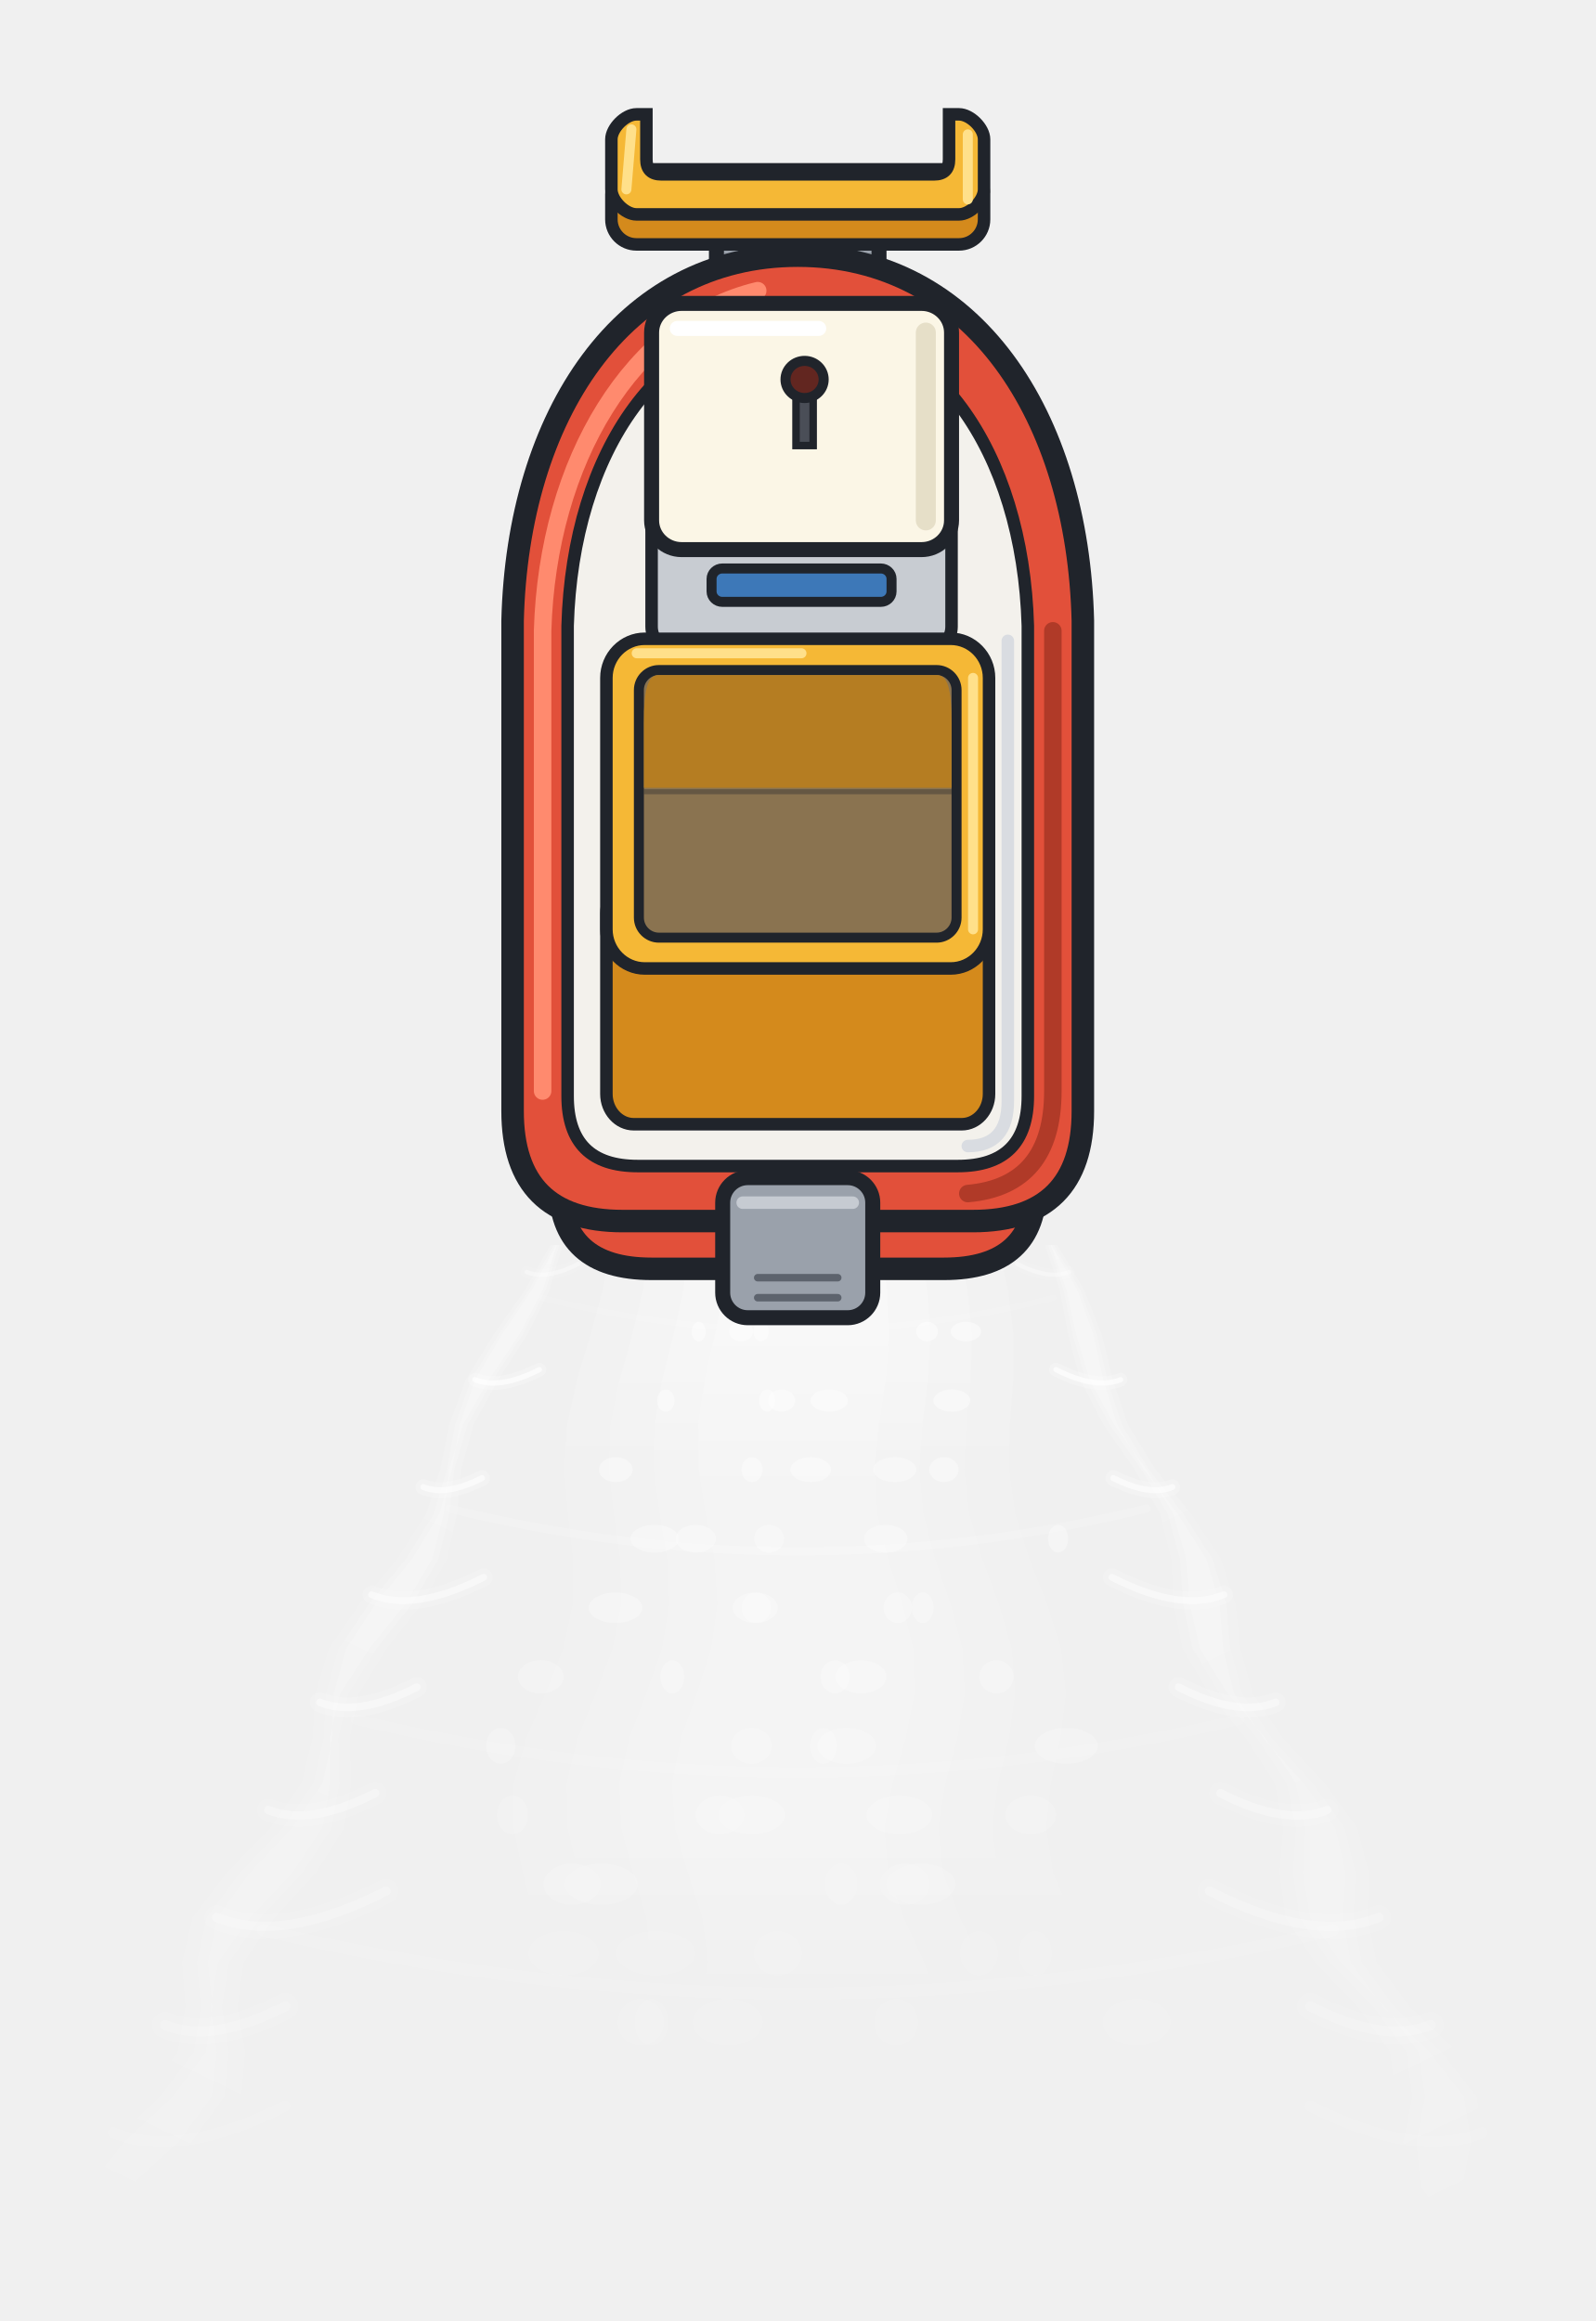
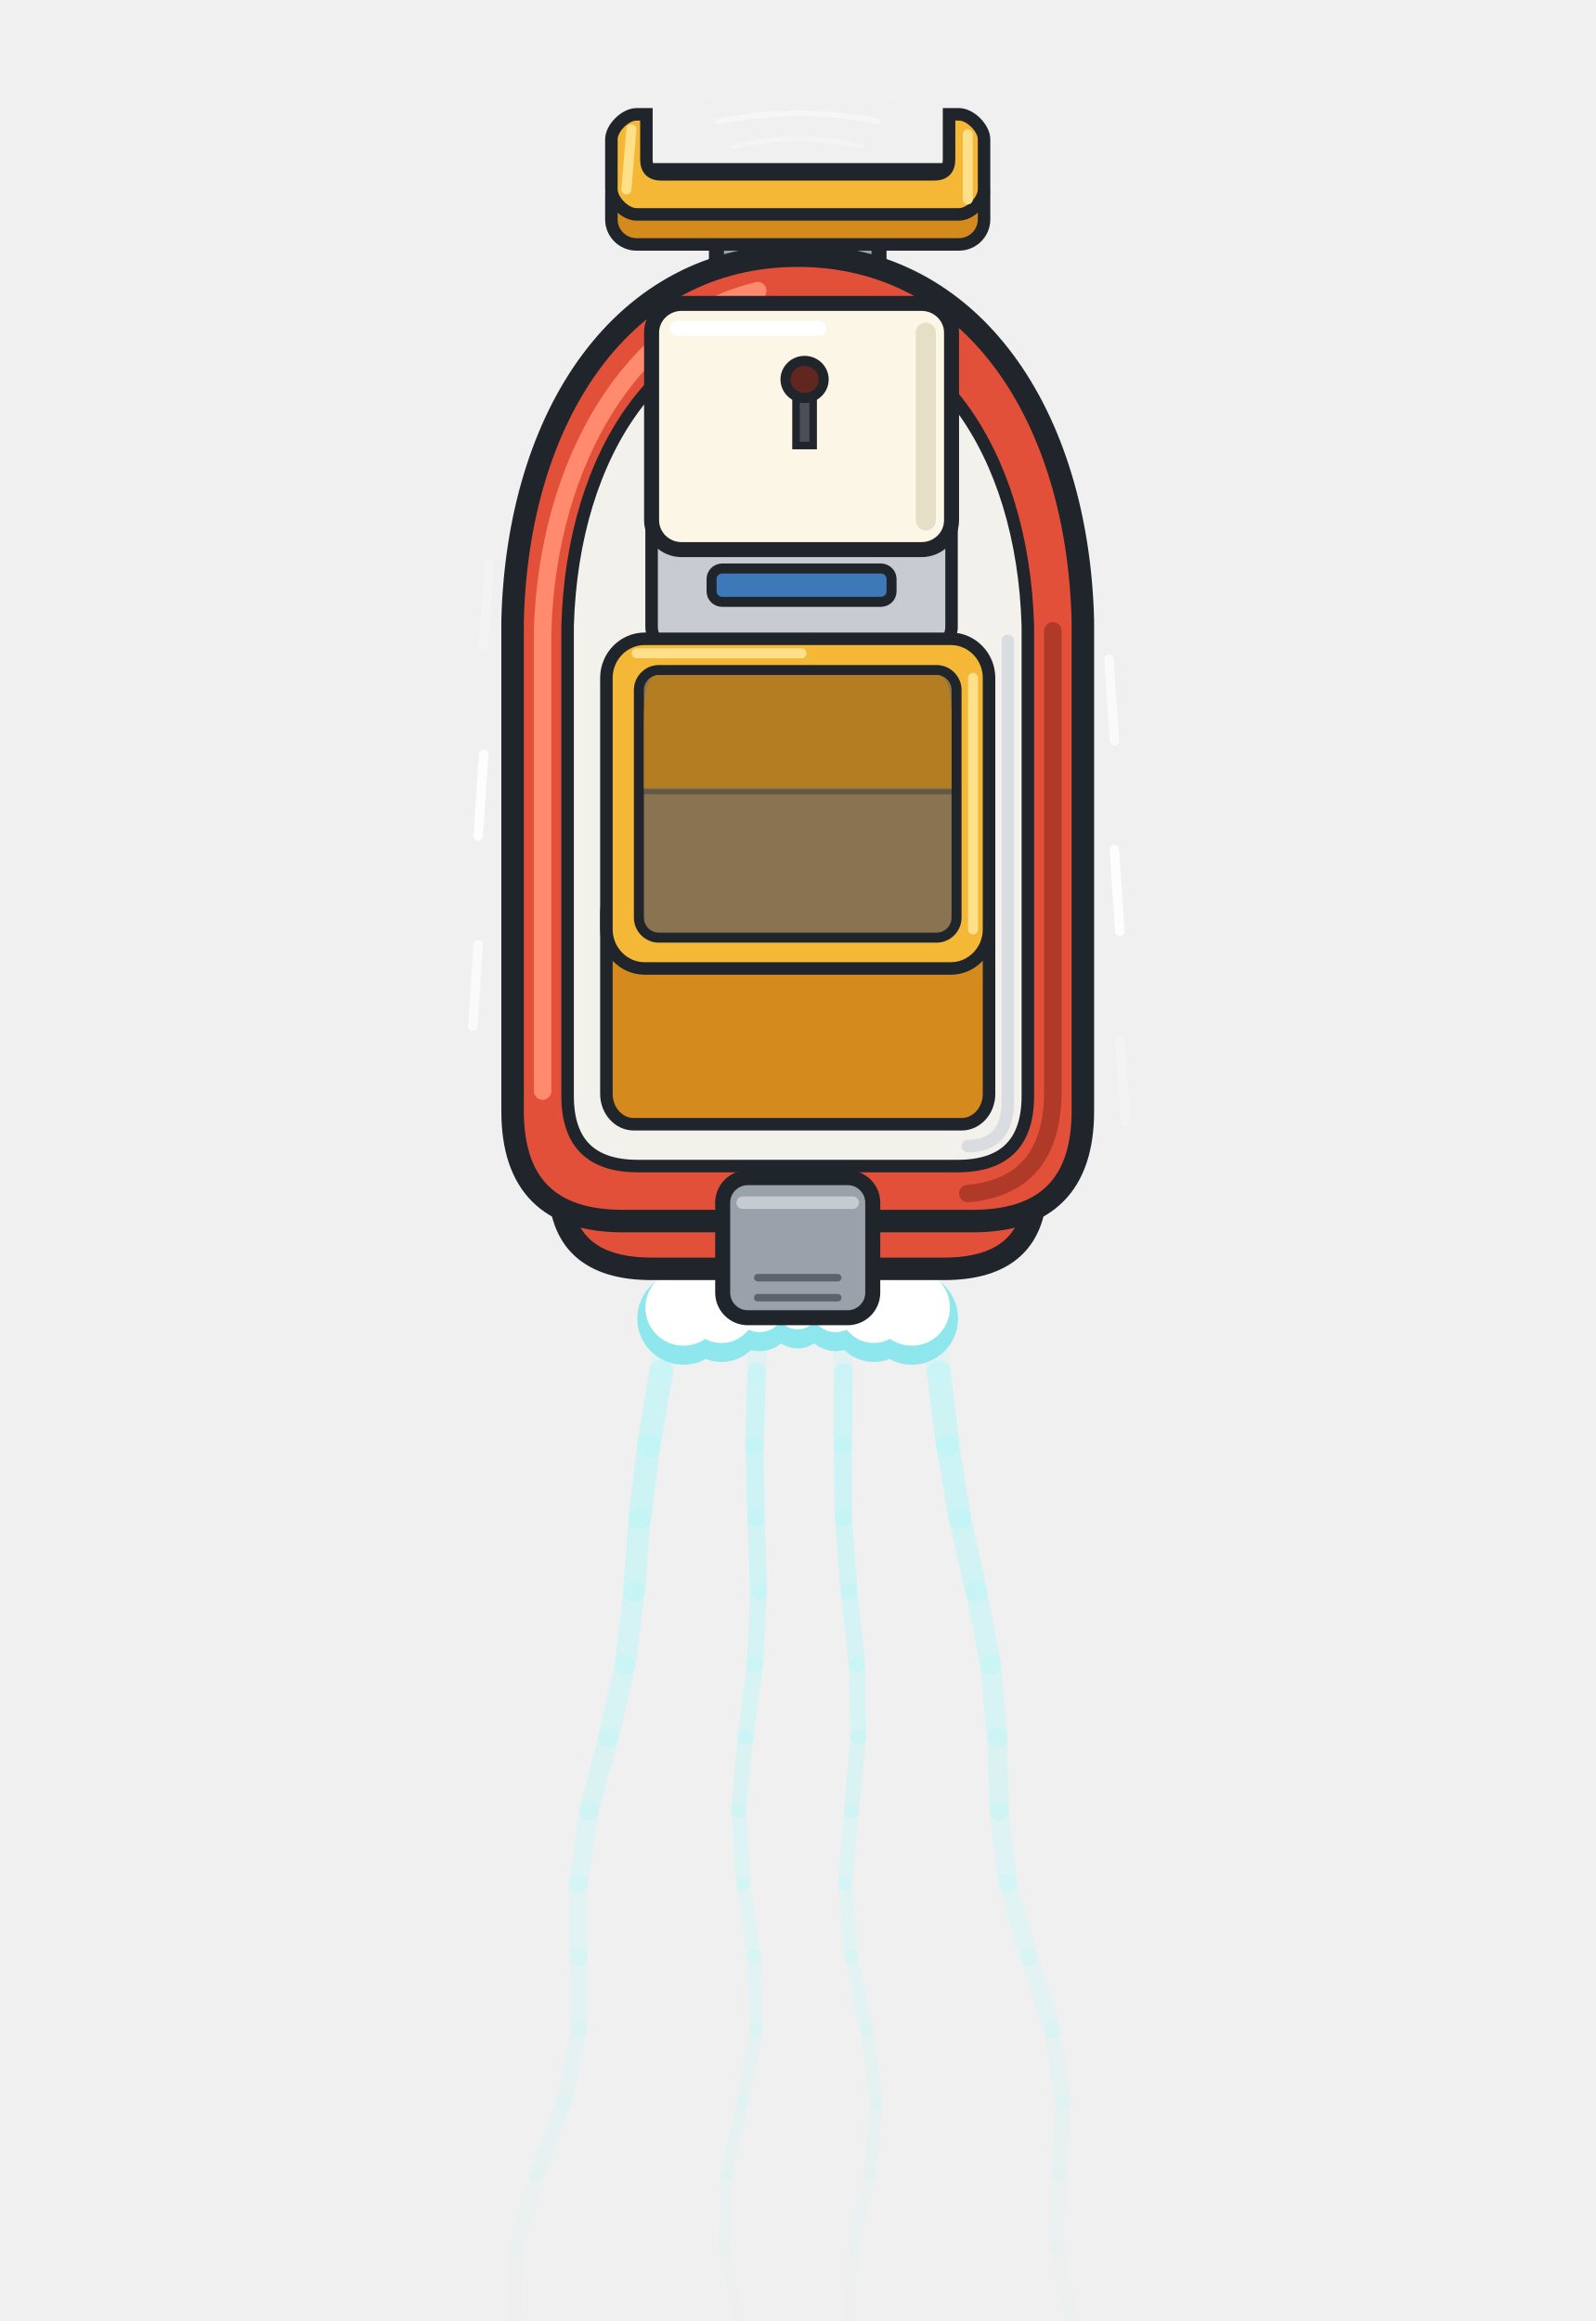
<svg xmlns="http://www.w3.org/2000/svg" viewBox="0 0 586.828 853.758">
  <defs>
    <style>
      .cls-1{fill:#e2503a;stroke:#20242b;stroke-width:8.28;stroke-miterlimit:10}
      .cls-2{fill:none;stroke:#ff8a6e;stroke-width:6.44;stroke-linecap:round}
      .cls-3{fill:none;stroke:#b03a28;stroke-width:6.44;stroke-linecap:round}
      .cls-4{fill:#f3f1ec;stroke:#20242b;stroke-width:4.60;stroke-miterlimit:10}
      .cls-5{fill:none;stroke:#d9dce1;stroke-width:4.60;stroke-linecap:round}
      .cls-6{fill:#9aa1ab;stroke:#20242b;stroke-width:5.52;stroke-miterlimit:10}
      .cls-7{fill:none;stroke:#c6cbd2;stroke-width:4.60;stroke-linecap:round}
      .cls-8{fill:none;stroke:#5d636d;stroke-width:2.76;stroke-linecap:round}
      .cls-9{fill:#c8ccd2;stroke:#20242b;stroke-width:4.60;stroke-miterlimit:10}
      .cls-10{fill:#3d78b8;stroke:#20242b;stroke-width:3.68;stroke-miterlimit:10}
      .cls-11{fill:#fbf6e6;stroke:#20242b;stroke-width:5.52;stroke-miterlimit:10}
      .cls-12{fill:none;stroke:#ffffff;stroke-width:5.52;stroke-linecap:round}
      .cls-13{fill:none;stroke:#e6dfc8;stroke-width:7.36;stroke-linecap:round}
      .cls-14{fill:#4a4e57;stroke:#20242b;stroke-width:2.76;stroke-miterlimit:10}
      .cls-15{fill:#ffb02e;stroke:#20242b;stroke-width:3.68;stroke-miterlimit:10}
      .cls-16{fill:#d48a1c;stroke:#20242b;stroke-width:4.60;stroke-miterlimit:10}
      .cls-17{fill:#f5b836;stroke:#20242b;stroke-width:4.60;stroke-miterlimit:10}
      .cls-18{fill:none;stroke:#ffe08a;stroke-width:3.68;stroke-linecap:round}
      .cls-19{fill:#8a7350;stroke:#20242b;stroke-width:3.68;stroke-miterlimit:10}
      .cls-20{fill:#b57d22}
      .cls-21{fill:none;stroke:#20242b;stroke-opacity:0.35;stroke-width:1.84}
    </style>
  </defs>
  <g id="Asset_15" data-name="Asset 15">
    <g>
      <g id="coletor">
        <g>
-           <defs>
-             <linearGradient id="arml" gradientUnits="userSpaceOnUse" x1="198.4" y1="458.0" x2="8.4" y2="853.8">
-               <stop offset="0" stop-color="#fff" stop-opacity="0.38" />
-               <stop offset="1" stop-color="#fff" stop-opacity="0" />
-             </linearGradient>
-             <linearGradient id="armr" gradientUnits="userSpaceOnUse" x1="388.4" y1="458.0" x2="578.4" y2="853.8">
-               <stop offset="0" stop-color="#fff" stop-opacity="0.38" />
-               <stop offset="1" stop-color="#fff" stop-opacity="0" />
-             </linearGradient>
-             <linearGradient id="wash" gradientUnits="userSpaceOnUse" x1="0" y1="458.0" x2="0" y2="813.8">
-               <stop offset="0" stop-color="#fff" stop-opacity="0.5" />
-               <stop offset="0.35" stop-color="#fff" stop-opacity="0.22" />
-               <stop offset="1" stop-color="#fff" stop-opacity="0" />
-             </linearGradient>
-           </defs>
-           <path d="M199.4 477.4 Q293.4 501.3 387.5 477.4" fill="none" stroke="#fff" stroke-opacity="0.062" stroke-width="2.2" stroke-linecap="round" />
-           <path d="M165.2 554.9 Q293.4 586.4 421.7 554.9" fill="none" stroke="#fff" stroke-opacity="0.138" stroke-width="3.0" stroke-linecap="round" />
-           <path d="M131.0 632.5 Q293.4 671.6 455.9 632.5" fill="none" stroke="#fff" stroke-opacity="0.092" stroke-width="3.8" stroke-linecap="round" />
-           <path d="M96.8 710.0 Q293.4 756.7 490.1 710.0" fill="none" stroke="#fff" stroke-opacity="0.051" stroke-width="4.6" stroke-linecap="round" />
-           <path d="M62.6 787.6 Q293.4 841.9 524.3 787.6" fill="none" stroke="#fff" stroke-opacity="0.017" stroke-width="5.4" stroke-linecap="round" />
-           <path d="M202.4 458.0 L193.1 474.5 L181.5 491.0 L171.3 507.5 L165.2 524.0 L161.9 540.4 L156.7 556.9 L146.2 573.4 L132.4 589.9 L121.0 606.4 L116.0 622.9 L115.0 639.4 L110.9 655.9 L99.4 672.4 L83.3 688.9 L70.8 705.3 L66.9 721.8 L68.1 738.3 L65.2 754.8 L52.5 771.3 L34.2 787.8 L20.5 804.3 L17.8 820.8 L21.2 837.3 L19.4 853.8 L51.5 853.8 L46.3 837.3 L47.5 820.8 L59.9 804.3 L77.3 787.8 L88.9 771.3 L90.3 754.8 L87.4 738.3 L89.7 721.8 L101.1 705.3 L116.2 688.9 L126.6 672.4 L129.2 655.9 L128.6 639.4 L132.0 622.9 L142.2 606.4 L155.1 589.9 L164.4 573.4 L168.1 556.9 L169.7 540.4 L174.2 524.0 L183.3 507.5 L193.9 491.0 L202.1 474.5 L206.9 458.0 Z" fill="url(#arml)" fill-opacity="0.35" />
-           <path d="M203.6 458.0 L194.6 474.5 L183.3 491.0 L173.3 507.5 L167.4 524.0 L164.4 540.4 L159.5 556.9 L149.3 573.4 L135.7 589.9 L124.6 606.4 L119.9 622.9 L119.1 639.4 L115.3 655.9 L104.0 672.4 L88.2 688.9 L76.0 705.3 L72.4 721.8 L73.8 738.3 L71.2 754.8 L58.7 771.3 L40.7 787.8 L27.3 804.3 L24.9 820.8 L28.6 837.3 L27.0 853.8 L43.9 853.8 L39.0 837.3 L40.4 820.8 L53.1 804.3 L70.7 787.8 L82.6 771.3 L84.3 754.8 L81.7 738.3 L84.3 721.8 L95.9 705.3 L111.2 688.9 L122.0 672.4 L124.8 655.9 L124.4 639.4 L128.1 622.9 L138.6 606.4 L151.7 589.9 L161.3 573.4 L165.3 556.9 L167.1 540.4 L172.0 524.0 L181.3 507.5 L192.2 491.0 L200.7 474.5 L205.7 458.0 Z" fill="url(#arml)" fill-opacity="0.45" />
-           <path d="M204.5 458.0 L195.7 474.5 L184.6 491.0 L174.8 507.5 L169.1 524.0 L166.3 540.4 L161.6 556.9 L151.6 573.4 L138.2 589.9 L127.3 606.4 L122.8 622.9 L122.2 639.4 L118.6 655.9 L107.5 672.4 L91.9 688.9 L79.9 705.3 L76.5 721.8 L78.1 738.3 L75.7 754.8 L63.4 771.3 L45.6 787.8 L32.4 804.3 L30.2 820.8 L34.1 837.3 L32.7 853.8 L38.2 853.8 L33.5 837.3 L35.1 820.8 L48.0 804.3 L65.8 787.8 L77.9 771.3 L79.8 754.8 L77.4 738.3 L80.2 721.8 L92.0 705.3 L107.5 688.9 L118.5 672.4 L121.5 655.9 L121.3 639.4 L125.2 622.9 L135.9 606.4 L149.2 589.9 L159.0 573.4 L163.2 556.9 L165.2 540.4 L170.3 524.0 L179.8 507.5 L190.9 491.0 L199.6 474.5 L204.8 458.0 Z" fill="url(#arml)" fill-opacity="0.60" />
-           <path d="M384.4 458.0 L389.8 474.5 L392.9 491.0 L397.3 507.5 L405.8 524.0 L417.2 540.4 L426.7 556.9 L430.9 573.4 L431.7 589.9 L435.0 606.4 L444.7 622.9 L458.3 639.4 L468.9 655.9 L472.0 672.4 L470.6 688.9 L472.8 705.3 L483.6 721.8 L499.4 738.3 L511.2 754.8 L513.1 771.3 L509.5 787.8 L510.5 804.3 L522.5 820.8 L540.6 837.3 L553.4 853.8 L585.5 853.8 L565.7 837.3 L552.2 820.8 L549.9 804.3 L552.6 787.8 L549.5 771.3 L536.3 754.8 L518.8 738.3 L506.4 721.8 L503.1 705.3 L503.5 688.9 L499.3 672.4 L487.2 655.9 L471.9 639.4 L460.7 622.9 L456.2 606.4 L454.4 589.9 L449.0 573.4 L438.1 556.9 L425.0 540.4 L414.9 524.0 L409.3 507.5 L405.3 491.0 L398.8 474.5 L388.9 458.0 Z" fill="url(#armr)" fill-opacity="0.35" />
-           <path d="M385.6 458.0 L391.2 474.5 L394.6 491.0 L399.3 507.5 L408.1 524.0 L419.7 540.4 L429.5 556.9 L434.0 573.4 L435.1 589.9 L438.6 606.4 L448.6 622.9 L462.4 639.4 L473.3 655.9 L476.7 672.4 L475.6 688.9 L478.0 705.3 L489.0 721.8 L505.2 738.3 L517.2 754.8 L519.4 771.3 L516.0 787.8 L517.3 804.3 L529.5 820.8 L547.9 837.3 L561.0 853.8 L577.9 853.8 L558.3 837.3 L545.1 820.8 L543.1 804.3 L546.1 787.8 L543.3 771.3 L530.3 754.8 L513.0 738.3 L500.9 721.8 L497.9 705.3 L498.6 688.9 L494.6 672.4 L482.8 655.9 L467.8 639.4 L456.8 622.9 L452.6 606.4 L451.1 589.9 L446.0 573.4 L435.3 556.9 L422.5 540.4 L412.6 524.0 L407.3 507.5 L403.5 491.0 L397.3 474.5 L387.7 458.0 Z" fill="url(#armr)" fill-opacity="0.45" />
-           <path d="M386.5 458.0 L392.3 474.5 L395.9 491.0 L400.8 507.5 L409.8 524.0 L421.6 540.4 L431.6 556.9 L436.3 573.4 L437.6 589.9 L441.3 606.4 L451.5 622.9 L465.5 639.4 L476.6 655.9 L480.2 672.4 L479.3 688.9 L481.9 705.3 L493.1 721.8 L509.5 738.3 L521.7 754.8 L524.1 771.3 L520.9 787.8 L522.4 804.3 L534.8 820.8 L553.4 837.3 L566.7 853.8 L572.2 853.8 L552.8 837.3 L539.8 820.8 L538.0 804.3 L541.2 787.8 L538.6 771.3 L525.8 754.8 L508.7 738.3 L496.8 721.8 L494.0 705.3 L494.9 688.9 L491.1 672.4 L479.5 655.9 L464.7 639.4 L453.9 622.9 L449.9 606.4 L448.6 589.9 L443.7 573.4 L433.2 556.9 L420.6 540.4 L410.9 524.0 L405.8 507.5 L402.2 491.0 L396.2 474.5 L386.8 458.0 Z" fill="url(#armr)" fill-opacity="0.60" />
-           <path d="M193.7 467.9 Q201.0 470.9 212.7 464.9" fill="none" stroke="#fff" stroke-opacity="0.101" stroke-width="4.2" stroke-linecap="round" />
-           <path d="M193.7 467.9 Q201.0 470.9 212.7 464.9" fill="none" stroke="#fff" stroke-opacity="0.323" stroke-width="1.6" stroke-linecap="round" />
-           <path d="M174.7 507.5 Q183.9 511.2 198.4 503.8" fill="none" stroke="#fff" stroke-opacity="0.210" stroke-width="5.0" stroke-linecap="round" />
-           <path d="M174.7 507.5 Q183.9 511.2 198.4 503.8" fill="none" stroke="#fff" stroke-opacity="0.673" stroke-width="1.9" stroke-linecap="round" />
-           <path d="M155.7 547.0 Q164.0 550.4 177.3 543.7" fill="none" stroke="#fff" stroke-opacity="0.179" stroke-width="5.8" stroke-linecap="round" />
-           <path d="M155.7 547.0 Q164.0 550.4 177.3 543.7" fill="none" stroke="#fff" stroke-opacity="0.574" stroke-width="2.2" stroke-linecap="round" />
-           <path d="M136.7 586.6 Q152.6 593.1 177.9 580.2" fill="none" stroke="#fff" stroke-opacity="0.150" stroke-width="6.6" stroke-linecap="round" />
-           <path d="M136.7 586.6 Q152.6 593.1 177.9 580.2" fill="none" stroke="#fff" stroke-opacity="0.480" stroke-width="2.5" stroke-linecap="round" />
-           <path d="M117.7 626.2 Q131.5 631.8 153.3 620.6" fill="none" stroke="#fff" stroke-opacity="0.122" stroke-width="7.4" stroke-linecap="round" />
-           <path d="M117.7 626.2 Q131.5 631.8 153.3 620.6" fill="none" stroke="#fff" stroke-opacity="0.390" stroke-width="2.8" stroke-linecap="round" />
-           <path d="M98.7 665.8 Q113.9 671.9 138.0 659.6" fill="none" stroke="#fff" stroke-opacity="0.095" stroke-width="8.2" stroke-linecap="round" />
-           <path d="M98.7 665.8 Q113.9 671.9 138.0 659.6" fill="none" stroke="#fff" stroke-opacity="0.304" stroke-width="3.1" stroke-linecap="round" />
-           <path d="M79.7 705.3 Q103.8 715.1 142.0 695.6" fill="none" stroke="#fff" stroke-opacity="0.070" stroke-width="9.0" stroke-linecap="round" />
-           <path d="M79.7 705.3 Q103.8 715.1 142.0 695.6" fill="none" stroke="#fff" stroke-opacity="0.224" stroke-width="3.4" stroke-linecap="round" />
-           <path d="M60.7 744.9 Q77.8 751.9 104.9 738.0" fill="none" stroke="#fff" stroke-opacity="0.047" stroke-width="9.8" stroke-linecap="round" />
-           <path d="M60.7 744.9 Q77.8 751.9 104.9 738.0" fill="none" stroke="#fff" stroke-opacity="0.149" stroke-width="3.7" stroke-linecap="round" />
-           <path d="M41.7 784.5 Q66.1 794.4 104.8 774.7" fill="none" stroke="#fff" stroke-opacity="0.026" stroke-width="10.6" stroke-linecap="round" />
-           <path d="M41.7 784.5 Q66.1 794.4 104.8 774.7" fill="none" stroke="#fff" stroke-opacity="0.083" stroke-width="4.0" stroke-linecap="round" />
-           <path d="M22.7 824.1 Q52.8 836.3 100.4 811.9" fill="none" stroke="#fff" stroke-opacity="0.009" stroke-width="11.4" stroke-linecap="round" />
-           <path d="M22.7 824.1 Q52.8 836.3 100.4 811.9" fill="none" stroke="#fff" stroke-opacity="0.028" stroke-width="4.3" stroke-linecap="round" />
-           <path d="M393.2 467.9 Q385.8 470.9 374.1 464.9" fill="none" stroke="#fff" stroke-opacity="0.101" stroke-width="4.2" stroke-linecap="round" />
-           <path d="M393.2 467.9 Q385.8 470.9 374.1 464.9" fill="none" stroke="#fff" stroke-opacity="0.323" stroke-width="1.6" stroke-linecap="round" />
-           <path d="M412.2 507.5 Q403.0 511.2 388.4 503.8" fill="none" stroke="#fff" stroke-opacity="0.210" stroke-width="5.0" stroke-linecap="round" />
-           <path d="M412.2 507.5 Q403.0 511.2 388.4 503.8" fill="none" stroke="#fff" stroke-opacity="0.673" stroke-width="1.9" stroke-linecap="round" />
-           <path d="M431.2 547.0 Q422.8 550.4 409.5 543.7" fill="none" stroke="#fff" stroke-opacity="0.179" stroke-width="5.8" stroke-linecap="round" />
-           <path d="M431.2 547.0 Q422.8 550.4 409.5 543.7" fill="none" stroke="#fff" stroke-opacity="0.574" stroke-width="2.2" stroke-linecap="round" />
-           <path d="M450.2 586.6 Q434.2 593.1 409.0 580.2" fill="none" stroke="#fff" stroke-opacity="0.150" stroke-width="6.6" stroke-linecap="round" />
-           <path d="M450.2 586.6 Q434.2 593.1 409.0 580.2" fill="none" stroke="#fff" stroke-opacity="0.480" stroke-width="2.5" stroke-linecap="round" />
-           <path d="M469.2 626.2 Q455.4 631.8 433.5 620.6" fill="none" stroke="#fff" stroke-opacity="0.122" stroke-width="7.4" stroke-linecap="round" />
-           <path d="M469.2 626.2 Q455.4 631.8 433.5 620.6" fill="none" stroke="#fff" stroke-opacity="0.390" stroke-width="2.8" stroke-linecap="round" />
-           <path d="M488.2 665.8 Q472.9 671.9 448.9 659.6" fill="none" stroke="#fff" stroke-opacity="0.095" stroke-width="8.2" stroke-linecap="round" />
-           <path d="M488.2 665.8 Q472.9 671.9 448.9 659.6" fill="none" stroke="#fff" stroke-opacity="0.304" stroke-width="3.1" stroke-linecap="round" />
-           <path d="M507.2 705.3 Q483.0 715.1 444.9 695.6" fill="none" stroke="#fff" stroke-opacity="0.070" stroke-width="9.0" stroke-linecap="round" />
-           <path d="M507.2 705.3 Q483.0 715.1 444.9 695.6" fill="none" stroke="#fff" stroke-opacity="0.224" stroke-width="3.4" stroke-linecap="round" />
-           <path d="M526.2 744.9 Q509.0 751.9 481.9 738.0" fill="none" stroke="#fff" stroke-opacity="0.047" stroke-width="9.8" stroke-linecap="round" />
-           <path d="M526.2 744.9 Q509.0 751.9 481.9 738.0" fill="none" stroke="#fff" stroke-opacity="0.149" stroke-width="3.7" stroke-linecap="round" />
-           <path d="M545.2 784.5 Q520.7 794.4 482.0 774.7" fill="none" stroke="#fff" stroke-opacity="0.026" stroke-width="10.6" stroke-linecap="round" />
-           <path d="M545.2 784.5 Q520.7 794.4 482.0 774.7" fill="none" stroke="#fff" stroke-opacity="0.083" stroke-width="4.0" stroke-linecap="round" />
-           <path d="M564.2 824.1 Q534.0 836.3 486.4 811.9" fill="none" stroke="#fff" stroke-opacity="0.009" stroke-width="11.4" stroke-linecap="round" />
-           <path d="M564.2 824.1 Q534.0 836.3 486.4 811.9" fill="none" stroke="#fff" stroke-opacity="0.028" stroke-width="4.3" stroke-linecap="round" />
-           <path d="M224.4 458.0 L221.7 474.5 L217.2 491.0 L212.2 507.5 L208.6 524.0 L207.6 540.4 L208.9 556.9 L210.8 573.4 L210.7 589.9 L207.2 606.4 L200.6 622.9 L193.5 639.4 L188.9 655.9 L188.8 672.4 L192.2 688.9 L196.3 705.3 L197.1 721.8 L192.6 738.3 L183.9 754.8 L174.7 771.3 L169.2 787.8 L170.0 804.3 L175.6 820.8 L181.7 837.3 L183.4 853.8 L421.5 853.8 L410.4 837.3 L401.5 820.8 L398.6 804.3 L401.8 787.8 L407.6 771.3 L411.3 754.8 L409.9 738.3 L403.3 721.8 L394.5 705.3 L387.5 688.9 L384.9 672.4 L386.6 655.9 L390.1 639.4 L392.1 622.9 L390.3 606.4 L385.1 589.9 L378.6 573.4 L373.4 556.9 L371.1 540.4 L371.5 524.0 L372.7 507.5 L372.8 491.0 L370.8 474.5 L366.9 458.0 Z" fill="url(#wash)" fill-opacity="0.30" />
-           <path d="M238.8 458.0 L236.5 474.5 L232.5 491.0 L227.9 507.5 L224.6 524.0 L224.0 540.4 L225.8 556.9 L228.1 573.4 L228.5 589.9 L225.3 606.4 L219.1 622.9 L212.4 639.4 L208.3 655.9 L208.6 672.4 L212.5 688.9 L216.9 705.3 L218.1 721.8 L214.1 738.3 L205.8 754.8 L197.0 771.3 L192.0 787.8 L193.1 804.3 L199.1 820.8 L205.7 837.3 L207.8 853.8 L397.1 853.8 L386.4 837.3 L378.0 820.8 L375.5 804.3 L379.0 787.8 L385.2 771.3 L389.4 754.8 L388.4 738.3 L382.2 721.8 L373.8 705.3 L367.2 688.9 L365.1 672.4 L367.2 655.9 L371.2 639.4 L373.5 622.9 L372.2 606.4 L367.4 589.9 L361.3 573.4 L356.5 556.9 L354.6 540.4 L355.4 524.0 L357.1 507.5 L357.6 491.0 L355.9 474.5 L352.5 458.0 Z" fill="url(#wash)" fill-opacity="0.30" />
-           <path d="M253.2 458.0 L251.4 474.5 L247.7 491.0 L243.5 507.5 L240.7 524.0 L240.5 540.4 L242.7 556.9 L245.4 573.4 L246.2 589.9 L243.5 606.4 L237.7 622.9 L231.4 639.4 L227.7 655.9 L228.4 672.4 L232.7 688.9 L237.6 705.3 L239.2 721.8 L235.6 738.3 L227.7 754.8 L219.3 771.3 L214.7 787.8 L216.3 804.3 L222.7 820.8 L229.7 837.3 L232.2 853.8 L372.7 853.8 L362.4 837.3 L354.4 820.8 L352.3 804.3 L356.3 787.8 L362.9 771.3 L367.5 754.8 L366.9 738.3 L361.2 721.8 L353.2 705.3 L347.0 688.9 L345.2 672.4 L347.8 655.9 L352.2 639.4 L354.9 622.9 L354.0 606.4 L349.6 589.9 L343.9 573.4 L339.6 556.9 L338.1 540.4 L339.3 524.0 L341.4 507.5 L342.4 491.0 L341.1 474.5 L338.1 458.0 Z" fill="url(#wash)" fill-opacity="0.35" />
-           <path d="M267.6 458.0 L266.2 474.5 L262.9 491.0 L259.2 507.5 L256.8 524.0 L257.0 540.4 L259.6 556.9 L262.8 573.4 L263.9 589.9 L261.6 606.4 L256.3 622.9 L250.4 639.4 L247.1 655.9 L248.2 672.4 L252.9 688.9 L258.2 705.3 L260.3 721.8 L257.1 738.3 L249.6 754.8 L241.6 771.3 L237.4 787.8 L239.4 804.3 L246.3 820.8 L253.7 837.3 L256.6 853.8 L348.3 853.8 L338.4 837.3 L330.8 820.8 L329.2 804.3 L333.6 787.8 L340.6 771.3 L345.6 754.8 L345.4 738.3 L340.1 721.8 L332.5 705.3 L326.8 688.9 L325.4 672.4 L328.4 655.9 L333.2 639.4 L336.4 622.9 L335.9 606.4 L331.9 589.9 L326.6 573.4 L322.7 556.9 L321.7 540.4 L323.3 524.0 L325.8 507.5 L327.1 491.0 L326.3 474.5 L323.7 458.0 Z" fill="url(#wash)" fill-opacity="0.40" />
-           <ellipse cx="253.7" cy="464.4" rx="5.2" ry="3.1" fill="#fff" fill-opacity="0.218" />
-           <ellipse cx="303.9" cy="464.4" rx="4.1" ry="3.1" fill="#fff" fill-opacity="0.218" />
-           <ellipse cx="274.5" cy="464.4" rx="2.6" ry="3.1" fill="#fff" fill-opacity="0.218" />
-           <ellipse cx="290.5" cy="464.4" rx="2.1" ry="3.1" fill="#fff" fill-opacity="0.218" />
-           <ellipse cx="367.9" cy="464.4" rx="3.0" ry="3.1" fill="#fff" fill-opacity="0.218" />
-           <ellipse cx="272.6" cy="489.8" rx="4.4" ry="3.6" fill="#fff" fill-opacity="0.443" />
-           <ellipse cx="279.9" cy="489.8" rx="2.8" ry="3.6" fill="#fff" fill-opacity="0.443" />
-           <ellipse cx="257.0" cy="489.8" rx="2.6" ry="3.6" fill="#fff" fill-opacity="0.443" />
-           <ellipse cx="341.0" cy="489.8" rx="4.0" ry="3.6" fill="#fff" fill-opacity="0.443" />
-           <ellipse cx="355.3" cy="489.8" rx="5.6" ry="3.6" fill="#fff" fill-opacity="0.443" />
-           <ellipse cx="282.2" cy="515.2" rx="3.0" ry="4.1" fill="#fff" fill-opacity="0.398" />
-           <ellipse cx="244.9" cy="515.2" rx="3.2" ry="4.1" fill="#fff" fill-opacity="0.398" />
-           <ellipse cx="287.5" cy="515.2" rx="5.0" ry="4.1" fill="#fff" fill-opacity="0.398" />
-           <ellipse cx="350.1" cy="515.2" rx="6.8" ry="4.1" fill="#fff" fill-opacity="0.398" />
-           <ellipse cx="305.0" cy="515.2" rx="6.9" ry="4.1" fill="#fff" fill-opacity="0.398" />
-           <ellipse cx="276.6" cy="540.6" rx="3.9" ry="4.6" fill="#fff" fill-opacity="0.355" />
-           <ellipse cx="226.5" cy="540.6" rx="6.2" ry="4.6" fill="#fff" fill-opacity="0.355" />
-           <ellipse cx="329.1" cy="540.6" rx="7.9" ry="4.6" fill="#fff" fill-opacity="0.355" />
-           <ellipse cx="298.2" cy="540.6" rx="7.5" ry="4.6" fill="#fff" fill-opacity="0.355" />
-           <ellipse cx="347.2" cy="540.6" rx="5.4" ry="4.6" fill="#fff" fill-opacity="0.355" />
-           <ellipse cx="255.9" cy="566.0" rx="7.4" ry="5.1" fill="#fff" fill-opacity="0.312" />
-           <ellipse cx="240.8" cy="566.0" rx="8.9" ry="5.1" fill="#fff" fill-opacity="0.312" />
-           <ellipse cx="325.8" cy="566.0" rx="8.0" ry="5.1" fill="#fff" fill-opacity="0.312" />
-           <ellipse cx="282.9" cy="566.0" rx="5.5" ry="5.1" fill="#fff" fill-opacity="0.312" />
-           <ellipse cx="389.2" cy="566.0" rx="3.7" ry="5.1" fill="#fff" fill-opacity="0.312" />
-           <ellipse cx="226.4" cy="591.4" rx="9.9" ry="5.6" fill="#fff" fill-opacity="0.271" />
-           <ellipse cx="277.8" cy="591.4" rx="8.3" ry="5.6" fill="#fff" fill-opacity="0.271" />
-           <ellipse cx="278.2" cy="591.4" rx="5.4" ry="5.6" fill="#fff" fill-opacity="0.271" />
-           <ellipse cx="339.4" cy="591.4" rx="4.0" ry="5.6" fill="#fff" fill-opacity="0.271" />
-           <ellipse cx="330.2" cy="591.4" rx="5.2" ry="5.6" fill="#fff" fill-opacity="0.271" />
-           <ellipse cx="198.9" cy="616.8" rx="8.4" ry="6.1" fill="#fff" fill-opacity="0.232" />
-           <ellipse cx="307.2" cy="616.8" rx="5.4" ry="6.1" fill="#fff" fill-opacity="0.232" />
-           <ellipse cx="247.3" cy="616.8" rx="4.4" ry="6.1" fill="#fff" fill-opacity="0.232" />
-           <ellipse cx="366.5" cy="616.8" rx="6.3" ry="6.1" fill="#fff" fill-opacity="0.232" />
-           <ellipse cx="316.7" cy="616.8" rx="9.4" ry="6.1" fill="#fff" fill-opacity="0.232" />
-           <ellipse cx="184.2" cy="642.2" rx="5.4" ry="6.6" fill="#fff" fill-opacity="0.194" />
-           <ellipse cx="302.9" cy="642.2" rx="4.9" ry="6.6" fill="#fff" fill-opacity="0.194" />
-           <ellipse cx="276.4" cy="642.2" rx="7.5" ry="6.6" fill="#fff" fill-opacity="0.194" />
-           <ellipse cx="311.4" cy="642.2" rx="10.8" ry="6.6" fill="#fff" fill-opacity="0.194" />
-           <ellipse cx="392.2" cy="642.2" rx="11.6" ry="6.6" fill="#fff" fill-opacity="0.194" />
-           <ellipse cx="188.5" cy="667.6" rx="5.7" ry="7.1" fill="#fff" fill-opacity="0.157" />
-           <ellipse cx="264.8" cy="667.6" rx="8.9" ry="7.1" fill="#fff" fill-opacity="0.157" />
-           <ellipse cx="330.8" cy="667.6" rx="12.1" ry="7.1" fill="#fff" fill-opacity="0.157" />
-           <ellipse cx="276.5" cy="667.6" rx="12.3" ry="7.1" fill="#fff" fill-opacity="0.157" />
-           <ellipse cx="379.1" cy="667.6" rx="9.3" ry="7.1" fill="#fff" fill-opacity="0.157" />
-           <ellipse cx="210.4" cy="693.1" rx="10.5" ry="7.6" fill="#fff" fill-opacity="0.123" />
-           <ellipse cx="221.2" cy="693.1" rx="13.4" ry="7.6" fill="#fff" fill-opacity="0.123" />
-           <ellipse cx="338.7" cy="693.1" rx="12.7" ry="7.6" fill="#fff" fill-opacity="0.123" />
-           <ellipse cx="332.8" cy="693.1" rx="9.1" ry="7.6" fill="#fff" fill-opacity="0.123" />
-           <ellipse cx="309.4" cy="693.1" rx="5.9" ry="7.6" fill="#fff" fill-opacity="0.123" />
-           <ellipse cx="241.2" cy="718.5" rx="14.5" ry="8.1" fill="#fff" fill-opacity="0.090" />
-           <ellipse cx="207.3" cy="718.5" rx="12.9" ry="8.1" fill="#fff" fill-opacity="0.090" />
-           <ellipse cx="286.1" cy="718.5" rx="8.8" ry="8.1" fill="#fff" fill-opacity="0.090" />
-           <ellipse cx="380.8" cy="718.5" rx="6.0" ry="8.1" fill="#fff" fill-opacity="0.090" />
-           <ellipse cx="360.1" cy="718.5" rx="6.9" ry="8.1" fill="#fff" fill-opacity="0.090" />
-           <ellipse cx="267.7" cy="743.9" rx="12.9" ry="8.6" fill="#fff" fill-opacity="0.060" />
-           <ellipse cx="235.7" cy="743.9" rx="8.5" ry="8.6" fill="#fff" fill-opacity="0.060" />
-           <ellipse cx="239.6" cy="743.9" rx="6.2" ry="8.6" fill="#fff" fill-opacity="0.060" />
-           <ellipse cx="329.6" cy="743.9" rx="8.1" ry="8.6" fill="#fff" fill-opacity="0.060" />
-           <ellipse cx="418.1" cy="743.9" rx="12.5" ry="8.6" fill="#fff" fill-opacity="0.060" />
-           <ellipse cx="277.5" cy="769.3" rx="8.2" ry="9.1" fill="#fff" fill-opacity="0.033" />
-           <ellipse cx="284.7" cy="769.3" rx="6.6" ry="9.1" fill="#fff" fill-opacity="0.033" />
-           <ellipse cx="262.5" cy="769.3" rx="9.5" ry="9.1" fill="#fff" fill-opacity="0.033" />
-           <ellipse cx="273.2" cy="769.3" rx="14.2" ry="9.1" fill="#fff" fill-opacity="0.033" />
-           <ellipse cx="344.0" cy="769.3" rx="16.4" ry="9.1" fill="#fff" fill-opacity="0.033" />
-           <ellipse cx="264.5" cy="794.7" rx="7.3" ry="9.6" fill="#fff" fill-opacity="0.011" />
-           <ellipse cx="314.0" cy="794.7" rx="11.1" ry="9.6" fill="#fff" fill-opacity="0.011" />
-           <ellipse cx="328.4" cy="794.7" rx="15.9" ry="9.6" fill="#fff" fill-opacity="0.011" />
-           <ellipse cx="321.7" cy="794.7" rx="17.2" ry="9.6" fill="#fff" fill-opacity="0.011" />
-           <ellipse cx="320.6" cy="794.7" rx="13.8" ry="9.6" fill="#fff" fill-opacity="0.011" />
+           <path d="M257.6 35.3 Q293.5 29.3 329.4 35.3" fill="none" stroke="#ffffff" stroke-opacity="0.10" stroke-width="2.4" stroke-linecap="round" />
+           <path d="M263.9 44.7 Q293.5 38.7 323.1 44.7" fill="none" stroke="#ffffff" stroke-opacity="0.39" stroke-width="2.1" stroke-linecap="round" />
+           <path d="M270.1 54.0 Q293.5 48.0 316.9 54.0" fill="none" stroke="#ffffff" stroke-opacity="0.28" stroke-width="1.8" stroke-linecap="round" />
+           <path d="M179.9 207.5 L177.9 237.5" fill="none" stroke="#ffffff" stroke-opacity="0.23" stroke-width="3.5" stroke-linecap="round" />
+           <path d="M177.9 277.5 L175.9 307.5" fill="none" stroke="#ffffff" stroke-opacity="0.87" stroke-width="3.5" stroke-linecap="round" />
+           <path d="M175.9 347.5 L173.9 377.5" fill="none" stroke="#ffffff" stroke-opacity="0.64" stroke-width="3.5" stroke-linecap="round" />
+           <path d="M407.9 242.5 L409.9 272.5" fill="none" stroke="#ffffff" stroke-opacity="0.64" stroke-width="3.5" stroke-linecap="round" />
+           <path d="M409.9 312.5 L411.9 342.5" fill="none" stroke="#ffffff" stroke-opacity="0.87" stroke-width="3.5" stroke-linecap="round" />
+           <path d="M411.9 382.5 L413.9 412.5" fill="none" stroke="#ffffff" stroke-opacity="0.23" stroke-width="3.5" stroke-linecap="round" />
+           <path d="M247.4 478.0 L243.2 504.8" fill="none" stroke="#bff6f7" stroke-opacity="0.27" stroke-width="9.0" stroke-linecap="round" />
+           <path d="M243.2 504.8 L238.6 531.7" fill="none" stroke="#bff6f7" stroke-opacity="0.68" stroke-width="8.7" stroke-linecap="round" />
+           <path d="M238.6 531.7 L235.3 558.5" fill="none" stroke="#bff6f7" stroke-opacity="0.68" stroke-width="8.4" stroke-linecap="round" />
+           <path d="M235.3 558.5 L233.2 585.4" fill="none" stroke="#bff6f7" stroke-opacity="0.61" stroke-width="8.1" stroke-linecap="round" />
+           <path d="M233.2 585.4 L230.0 612.2" fill="none" stroke="#bff6f7" stroke-opacity="0.55" stroke-width="7.8" stroke-linecap="round" />
+           <path d="M230.0 612.2 L223.8 639.0" fill="none" stroke="#bff6f7" stroke-opacity="0.49" stroke-width="7.6" stroke-linecap="round" />
+           <path d="M223.8 639.0 L216.7 665.9" fill="none" stroke="#bff6f7" stroke-opacity="0.43" stroke-width="7.3" stroke-linecap="round" />
+           <path d="M216.7 665.9 L212.7 692.7" fill="none" stroke="#bff6f7" stroke-opacity="0.37" stroke-width="7.0" stroke-linecap="round" />
+           <path d="M212.7 692.7 L212.9 719.6" fill="none" stroke="#bff6f7" stroke-opacity="0.32" stroke-width="6.7" stroke-linecap="round" />
+           <path d="M212.9 719.6 L212.9 746.4" fill="none" stroke="#bff6f7" stroke-opacity="0.26" stroke-width="6.4" stroke-linecap="round" />
+           <path d="M212.9 746.4 L207.5 773.2" fill="none" stroke="#bff6f7" stroke-opacity="0.20" stroke-width="6.1" stroke-linecap="round" />
+           <path d="M207.5 773.2 L197.5 800.1" fill="none" stroke="#bff6f7" stroke-opacity="0.15" stroke-width="5.8" stroke-linecap="round" />
+           <path d="M197.5 800.1 L189.7 826.9" fill="none" stroke="#bff6f7" stroke-opacity="0.09" stroke-width="5.5" stroke-linecap="round" />
+           <path d="M189.7 826.9 L189.2 853.8" fill="none" stroke="#bff6f7" stroke-opacity="0.04" stroke-width="5.2" stroke-linecap="round" />
+           <path d="M279.4 478.0 L278.3 504.8" fill="none" stroke="#bff6f7" stroke-opacity="0.27" stroke-width="7.0" stroke-linecap="round" />
+           <path d="M278.3 504.8 L277.5 531.7" fill="none" stroke="#bff6f7" stroke-opacity="0.68" stroke-width="6.8" stroke-linecap="round" />
+           <path d="M277.5 531.7 L278.1 558.5" fill="none" stroke="#bff6f7" stroke-opacity="0.68" stroke-width="6.5" stroke-linecap="round" />
+           <path d="M278.1 558.5 L279.0 585.4" fill="none" stroke="#bff6f7" stroke-opacity="0.61" stroke-width="6.3" stroke-linecap="round" />
+           <path d="M279.0 585.4 L277.7 612.2" fill="none" stroke="#bff6f7" stroke-opacity="0.55" stroke-width="6.1" stroke-linecap="round" />
+           <path d="M277.7 612.2 L274.2 639.0" fill="none" stroke="#bff6f7" stroke-opacity="0.49" stroke-width="5.9" stroke-linecap="round" />
+           <path d="M274.2 639.0 L271.7 665.9" fill="none" stroke="#bff6f7" stroke-opacity="0.43" stroke-width="5.7" stroke-linecap="round" />
+           <path d="M271.7 665.9 L273.4 692.7" fill="none" stroke="#bff6f7" stroke-opacity="0.37" stroke-width="5.4" stroke-linecap="round" />
+           <path d="M273.4 692.7 L277.3 719.6" fill="none" stroke="#bff6f7" stroke-opacity="0.32" stroke-width="5.2" stroke-linecap="round" />
+           <path d="M277.3 719.6 L278.1 746.4" fill="none" stroke="#bff6f7" stroke-opacity="0.26" stroke-width="5.0" stroke-linecap="round" />
+           <path d="M278.1 746.4 L273.3 773.2" fill="none" stroke="#bff6f7" stroke-opacity="0.20" stroke-width="4.8" stroke-linecap="round" />
+           <path d="M273.3 773.2 L267.1 800.1" fill="none" stroke="#bff6f7" stroke-opacity="0.15" stroke-width="4.5" stroke-linecap="round" />
+           <path d="M267.1 800.1 L266.2 826.9" fill="none" stroke="#bff6f7" stroke-opacity="0.09" stroke-width="4.3" stroke-linecap="round" />
+           <path d="M266.2 826.9 L272.0 853.8" fill="none" stroke="#bff6f7" stroke-opacity="0.04" stroke-width="4.1" stroke-linecap="round" />
+           <path d="M309.4 478.0 L310.2 504.8" fill="none" stroke="#bff6f7" stroke-opacity="0.27" stroke-width="7.0" stroke-linecap="round" />
+           <path d="M310.2 504.8 L310.0 531.7" fill="none" stroke="#bff6f7" stroke-opacity="0.68" stroke-width="6.8" stroke-linecap="round" />
+           <path d="M310.0 531.7 L310.2 558.5" fill="none" stroke="#bff6f7" stroke-opacity="0.68" stroke-width="6.5" stroke-linecap="round" />
+           <path d="M310.2 558.5 L312.3 585.4" fill="none" stroke="#bff6f7" stroke-opacity="0.61" stroke-width="6.3" stroke-linecap="round" />
+           <path d="M312.3 585.4 L315.2 612.2" fill="none" stroke="#bff6f7" stroke-opacity="0.55" stroke-width="6.1" stroke-linecap="round" />
+           <path d="M315.2 612.2 L315.7 639.0" fill="none" stroke="#bff6f7" stroke-opacity="0.49" stroke-width="5.9" stroke-linecap="round" />
+           <path d="M315.7 639.0 L313.2 665.9" fill="none" stroke="#bff6f7" stroke-opacity="0.43" stroke-width="5.7" stroke-linecap="round" />
+           <path d="M313.2 665.9 L310.9 692.7" fill="none" stroke="#bff6f7" stroke-opacity="0.37" stroke-width="5.4" stroke-linecap="round" />
+           <path d="M310.9 692.7 L313.0 719.6" fill="none" stroke="#bff6f7" stroke-opacity="0.32" stroke-width="5.2" stroke-linecap="round" />
+           <path d="M313.0 719.6 L318.7 746.4" fill="none" stroke="#bff6f7" stroke-opacity="0.26" stroke-width="5.0" stroke-linecap="round" />
+           <path d="M318.7 746.4 L322.4 773.2" fill="none" stroke="#bff6f7" stroke-opacity="0.20" stroke-width="4.8" stroke-linecap="round" />
+           <path d="M322.4 773.2 L319.9 800.1" fill="none" stroke="#bff6f7" stroke-opacity="0.15" stroke-width="4.5" stroke-linecap="round" />
+           <path d="M319.9 800.1 L313.9 826.9" fill="none" stroke="#bff6f7" stroke-opacity="0.09" stroke-width="4.3" stroke-linecap="round" />
+           <path d="M313.9 826.9 L312.3 853.8" fill="none" stroke="#bff6f7" stroke-opacity="0.04" stroke-width="4.1" stroke-linecap="round" />
+           <path d="M341.4 478.0 L345.3 504.8" fill="none" stroke="#bff6f7" stroke-opacity="0.27" stroke-width="9.0" stroke-linecap="round" />
+           <path d="M345.3 504.8 L348.6 531.7" fill="none" stroke="#bff6f7" stroke-opacity="0.68" stroke-width="8.7" stroke-linecap="round" />
+           <path d="M348.6 531.7 L353.1 558.5" fill="none" stroke="#bff6f7" stroke-opacity="0.68" stroke-width="8.4" stroke-linecap="round" />
+           <path d="M353.1 558.5 L359.1 585.4" fill="none" stroke="#bff6f7" stroke-opacity="0.61" stroke-width="8.1" stroke-linecap="round" />
+           <path d="M359.1 585.4 L364.4 612.2" fill="none" stroke="#bff6f7" stroke-opacity="0.55" stroke-width="7.8" stroke-linecap="round" />
+           <path d="M364.4 612.2 L366.8 639.0" fill="none" stroke="#bff6f7" stroke-opacity="0.49" stroke-width="7.6" stroke-linecap="round" />
+           <path d="M366.8 639.0 L367.5 665.9" fill="none" stroke="#bff6f7" stroke-opacity="0.43" stroke-width="7.3" stroke-linecap="round" />
+           <path d="M367.5 665.9 L370.7 692.7" fill="none" stroke="#bff6f7" stroke-opacity="0.37" stroke-width="7.0" stroke-linecap="round" />
+           <path d="M370.7 692.7 L378.3 719.6" fill="none" stroke="#bff6f7" stroke-opacity="0.32" stroke-width="6.7" stroke-linecap="round" />
+           <path d="M378.3 719.6 L387.0 746.4" fill="none" stroke="#bff6f7" stroke-opacity="0.26" stroke-width="6.4" stroke-linecap="round" />
+           <path d="M387.0 746.4 L391.0 773.2" fill="none" stroke="#bff6f7" stroke-opacity="0.20" stroke-width="6.1" stroke-linecap="round" />
+           <path d="M391.0 773.2 L389.6 800.1" fill="none" stroke="#bff6f7" stroke-opacity="0.15" stroke-width="5.8" stroke-linecap="round" />
+           <path d="M389.6 800.1 L388.6 826.9" fill="none" stroke="#bff6f7" stroke-opacity="0.09" stroke-width="5.5" stroke-linecap="round" />
+           <path d="M388.6 826.9 L394.5 853.8" fill="none" stroke="#bff6f7" stroke-opacity="0.04" stroke-width="5.2" stroke-linecap="round" />
+           <circle cx="251.4" cy="485.0" r="17.0" fill="#8fe7ee" />
+           <circle cx="265.4" cy="485.5" r="15.5" fill="#8fe7ee" />
+           <circle cx="279.4" cy="484.5" r="12.5" fill="#8fe7ee" />
+           <circle cx="293.4" cy="485.0" r="11.0" fill="#8fe7ee" />
+           <circle cx="307.4" cy="484.5" r="12.5" fill="#8fe7ee" />
+           <circle cx="321.4" cy="485.5" r="15.5" fill="#8fe7ee" />
+           <circle cx="335.4" cy="485.0" r="17.0" fill="#8fe7ee" />
+           <circle cx="251.4" cy="481.0" r="14.0" fill="#ffffff" />
+           <circle cx="265.4" cy="481.5" r="12.5" fill="#ffffff" />
+           <circle cx="279.4" cy="480.5" r="9.5" fill="#ffffff" />
+           <circle cx="293.4" cy="481.0" r="8.0" fill="#ffffff" />
+           <circle cx="307.4" cy="480.5" r="9.5" fill="#ffffff" />
+           <circle cx="321.4" cy="481.5" r="12.5" fill="#ffffff" />
+           <circle cx="335.4" cy="481.0" r="14.0" fill="#ffffff" />
        </g>
        <path d="M267.20 77.02 L272.72 77.02 C274.74 77.02 276.40 78.68 276.40 80.70 L276.40 110.14 C276.40 112.16 274.74 113.82 272.72 113.82 L267.20 113.82 C265.18 113.82 263.52 112.16 263.52 110.14 L263.52 80.70 C263.52 78.68 265.18 77.02 267.20 77.02 Z" class="cls-6" />
        <path d="M314.12 77.02 L319.64 77.02 C321.66 77.02 323.32 78.68 323.32 80.70 L323.32 110.14 C323.32 112.16 321.66 113.82 319.64 113.82 L314.12 113.82 C312.10 113.82 310.44 112.16 310.44 110.14 L310.44 80.70 C310.44 78.68 312.10 77.02 314.12 77.02 Z" class="cls-6" />
        <path d="M234.08 62.30 L352.76 62.30 C357.82 62.30 361.96 66.44 361.96 71.50 L361.96 80.70 C361.96 85.76 357.82 89.90 352.76 89.90 L234.08 89.90 C229.02 89.90 224.88 85.76 224.88 80.70 L224.88 71.50 C224.88 66.44 229.02 62.30 234.08 62.30 Z" class="cls-16" />
        <path d="M234.08 42.06 L237.76 42.06 L237.76 58.62 Q237.76 64.14 243.28 64.14 L343.56 64.14 Q349.08 64.14 349.08 58.62 L349.08 42.06 L352.76 42.06 C356.90 42.06 361.96 47.12 361.96 51.26 L361.96 69.66 C361.96 73.80 356.90 78.86 352.76 78.86 L234.08 78.86 C229.94 78.86 224.88 73.80 224.88 69.66 L224.88 51.26 C224.88 47.12 229.94 42.06 234.08 42.06 Z" class="cls-17" />
        <path d="M230.40 69.66 L232.24 47.58" class="cls-18" />
        <path d="M355.98 49.42 L355.98 73.34" class="cls-18" />
      </g>
      <path d="M293.42 195.72 C347.20 195.72 379.47 240.66 381.01 298.23 L381.01 435.84 C381.01 456.44 369.74 466.73 347.20 466.73 L239.64 466.73 C217.10 466.73 205.83 456.44 205.83 435.84 L205.83 298.23 C207.37 240.66 239.64 195.72 293.42 195.72 Z" class="cls-1" />
      <path d="M293.42 94.04 C357.82 94.04 396.46 152.92 398.30 228.36 L398.30 408.68 C398.30 435.67 384.81 449.16 357.82 449.16 L229.02 449.16 C202.03 449.16 188.54 435.67 188.54 408.68 L188.54 228.36 C190.38 152.92 229.02 94.04 293.42 94.04 Z" class="cls-1" />
      <path d="M199.58 401.32 L199.58 232.04 C201.42 169.48 232.70 117.96 278.70 106.92" class="cls-2" />
      <path d="M387.26 232.04 L387.26 401.32 C387.26 424.63 376.83 437.20 355.98 439.04" class="cls-3" />
      <path d="M293.42 117.96 C343.10 117.96 376.22 165.80 378.06 230.20 L378.06 403.16 C378.06 420.33 369.47 428.92 352.30 428.92 L234.54 428.92 C217.37 428.92 208.78 420.33 208.78 403.16 L208.78 230.20 C210.62 165.80 243.74 117.96 293.42 117.96 Z" class="cls-4" />
      <path d="M370.70 235.72 L370.70 405.00 C370.70 416.04 365.79 421.56 355.98 421.56" class="cls-5" />
      <g>
        <path d="M275.02 433.19 L311.82 433.19 C316.88 433.19 321.02 437.33 321.02 442.39 L321.02 475.51 C321.02 480.57 316.88 484.71 311.82 484.71 L275.02 484.71 C269.96 484.71 265.82 480.57 265.82 475.51 L265.82 442.39 C265.82 437.33 269.96 433.19 275.02 433.19 Z" class="cls-6" />
        <path d="M273.18 442.39 L313.66 442.39" class="cls-7" />
        <path d="M278.70 469.99 L308.14 469.99 M278.70 477.35 L308.14 477.35" class="cls-8" />
      </g>
      <g>
        <path d="M247.55 186.44 L342.12 186.44 C346.45 186.44 350.00 190.18 350.00 194.76 L350.00 230.53 C350.00 235.10 346.45 238.85 342.12 238.85 L247.55 238.85 C243.21 238.85 239.67 235.10 239.67 230.53 L239.67 194.76 C239.67 190.18 243.21 186.44 247.55 186.44 Z" class="cls-9" />
        <path d="M265.67 209.11 L323.99 209.11 C326.16 209.11 327.93 210.84 327.93 212.95 L327.93 217.56 C327.93 219.67 326.16 221.39 323.99 221.39 L265.67 221.39 C263.51 221.39 261.73 219.67 261.73 217.56 L261.73 212.95 C261.73 210.84 263.51 209.11 265.67 209.11 Z" class="cls-10" />
        <path d="M250.70 111.60 L338.97 111.60 C345.03 111.60 350.00 116.43 350.00 122.34 L350.00 191.42 C350.00 197.33 345.03 202.17 338.97 202.17 L250.70 202.17 C244.63 202.17 239.67 197.33 239.67 191.42 L239.67 122.34 C239.67 116.43 244.63 111.60 250.70 111.60 Z" class="cls-11" />
        <path d="M249.12 120.81 L301.14 120.81" class="cls-12" />
        <path d="M340.54 122.34 L340.54 191.42" class="cls-13" />
        <path d="M292.79 144.33 L299.10 144.33 L299.10 163.89 L292.79 163.89 Z" class="cls-14" />
        <path id="luz" d="M288.93 139.58 C288.93 135.81 292.07 132.75 295.95 132.75 C299.82 132.75 302.96 135.81 302.96 139.58 C302.96 143.35 299.82 146.41 295.95 146.41 C292.07 146.41 288.93 143.35 288.93 139.58 Z" fill="#622620" stroke="#20242b" stroke-width="3.7" />
      </g>
      <path d="M233.10 324.80 L353.74 324.80 C359.26 324.80 363.79 329.81 363.79 335.94 L363.79 402.41 C363.79 408.53 359.26 413.54 353.74 413.54 L233.10 413.54 C227.58 413.54 223.05 408.53 223.05 402.41 L223.05 335.94 C223.05 329.81 227.58 324.80 233.10 324.80 Z" class="cls-16" />
      <path d="M237.13 234.97 L349.71 234.97 C357.45 234.97 363.79 241.44 363.79 249.36 L363.79 341.85 C363.79 349.77 357.45 356.24 349.71 356.24 L237.13 356.24 C229.39 356.24 223.05 349.77 223.05 341.85 L223.05 249.36 C223.05 241.44 229.39 234.97 237.13 234.97 Z" class="cls-17" />
      <path d="M234.19 240.30 L294.80 240.30" class="cls-18" />
      <path d="M357.91 249.36 L357.91 341.85" class="cls-18" />
      <path id="cacamba" d="M242.36 246.47 L344.48 246.47 C348.53 246.47 351.84 249.78 351.84 253.83 L351.84 337.55 C351.84 341.59 348.53 344.91 344.48 344.91 L242.36 344.91 C238.31 344.91 235.00 341.59 235.00 337.55 L235.00 253.83 C235.00 249.78 238.31 246.47 242.36 246.47 Z" class="cls-19" />
      <path id="cacamba_parede" d="M242.36 248.31 L344.48 248.31 C348.53 248.31 350.00 253.05 350.00 266.08 L350.00 289.78 L236.84 289.78 L236.84 266.08 C236.84 253.05 238.31 248.31 242.36 248.31 Z" class="cls-20" />
      <path d="M236.84 291.24 L350.00 291.24" class="cls-21" />
    </g>
  </g>
</svg>
